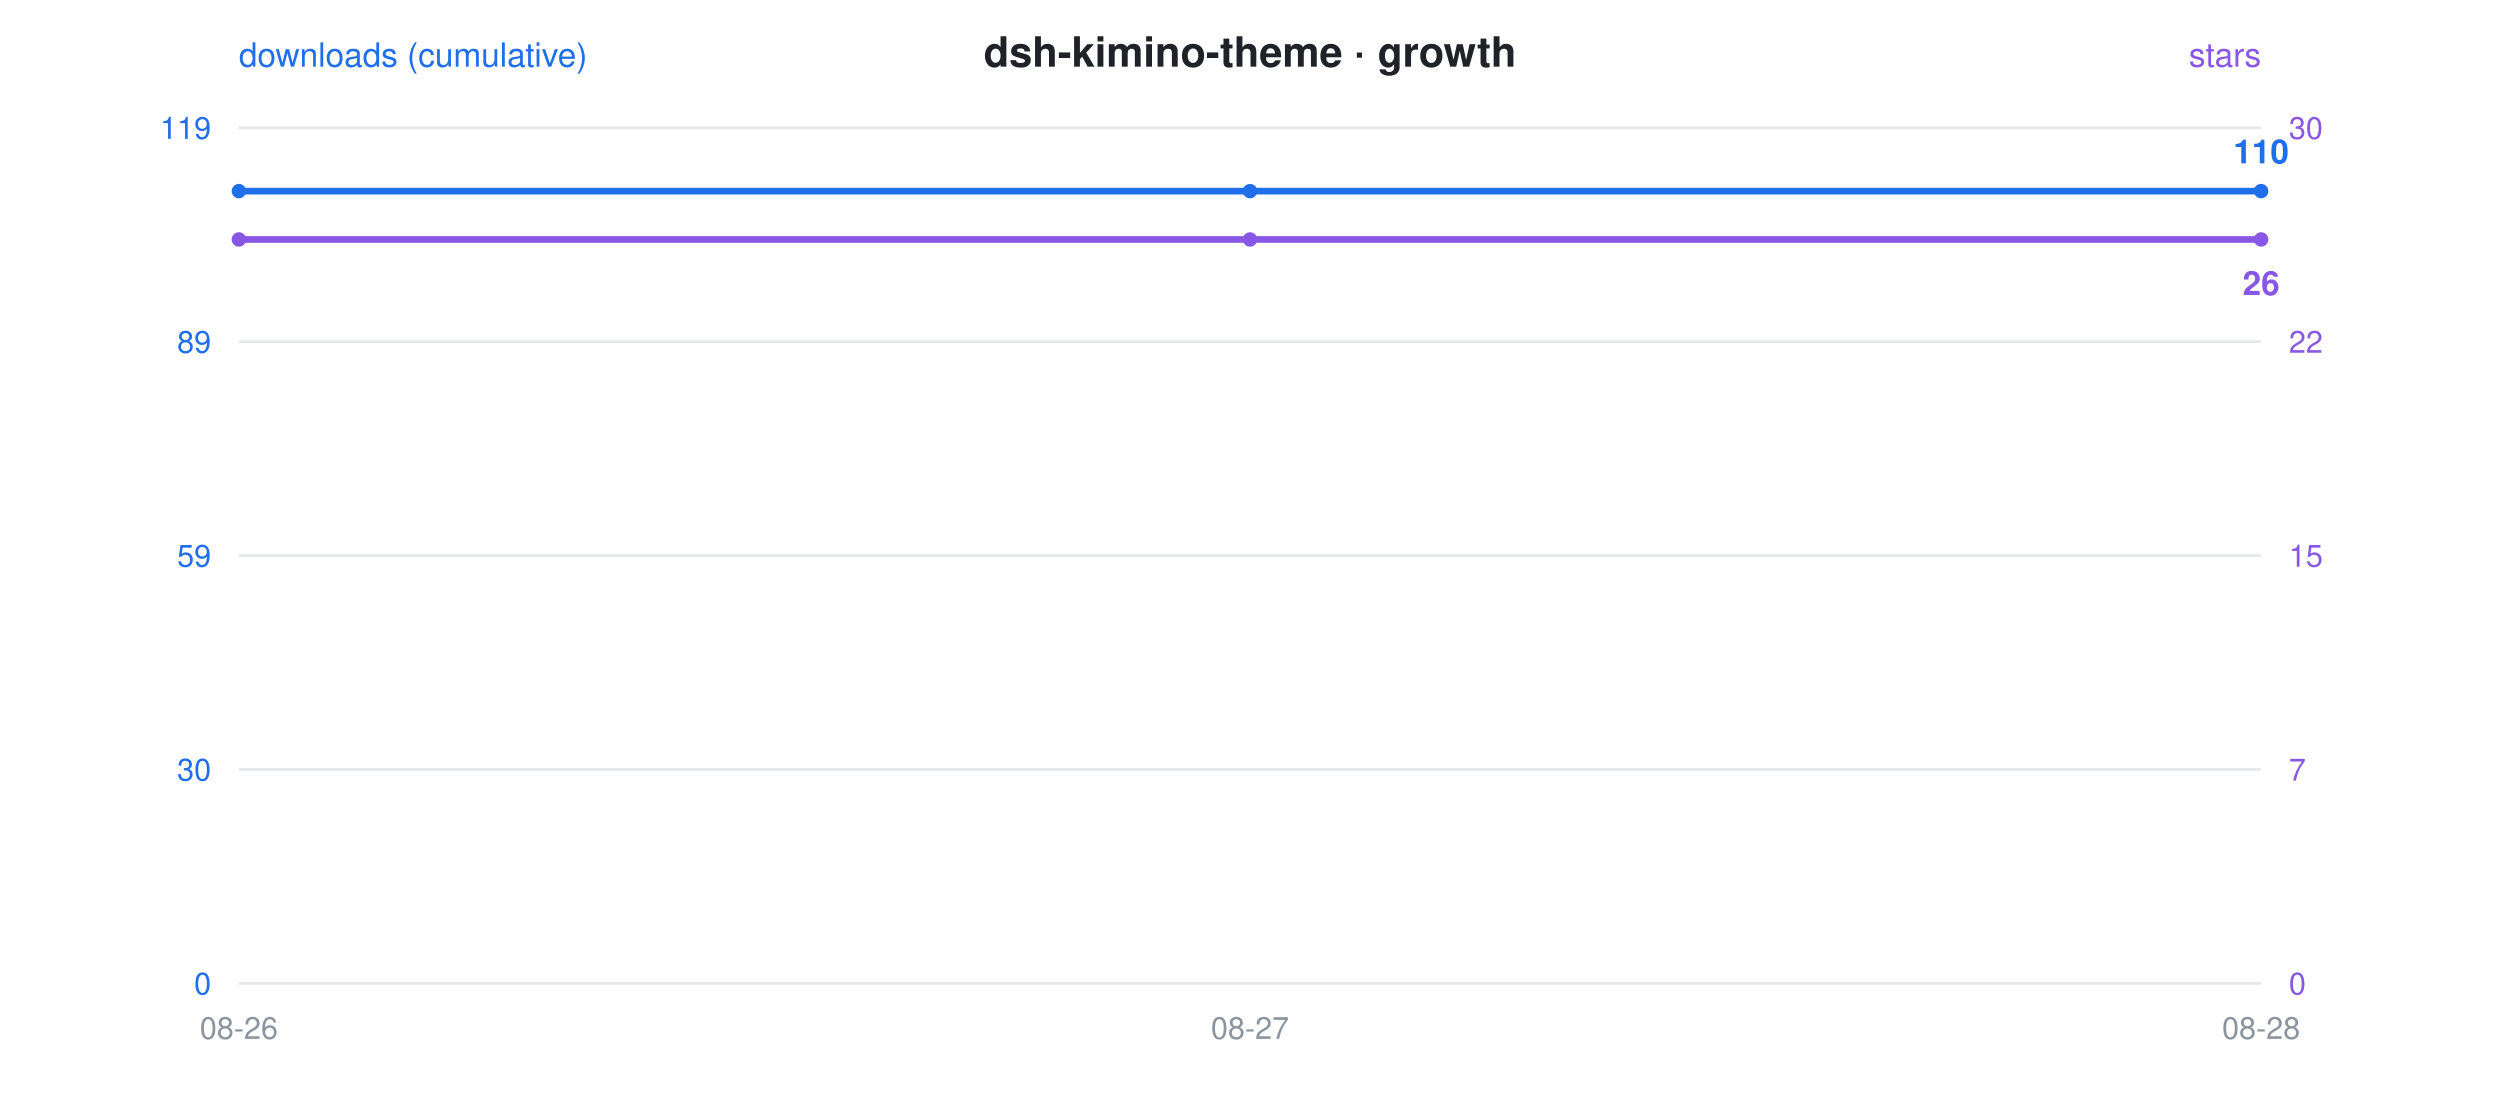
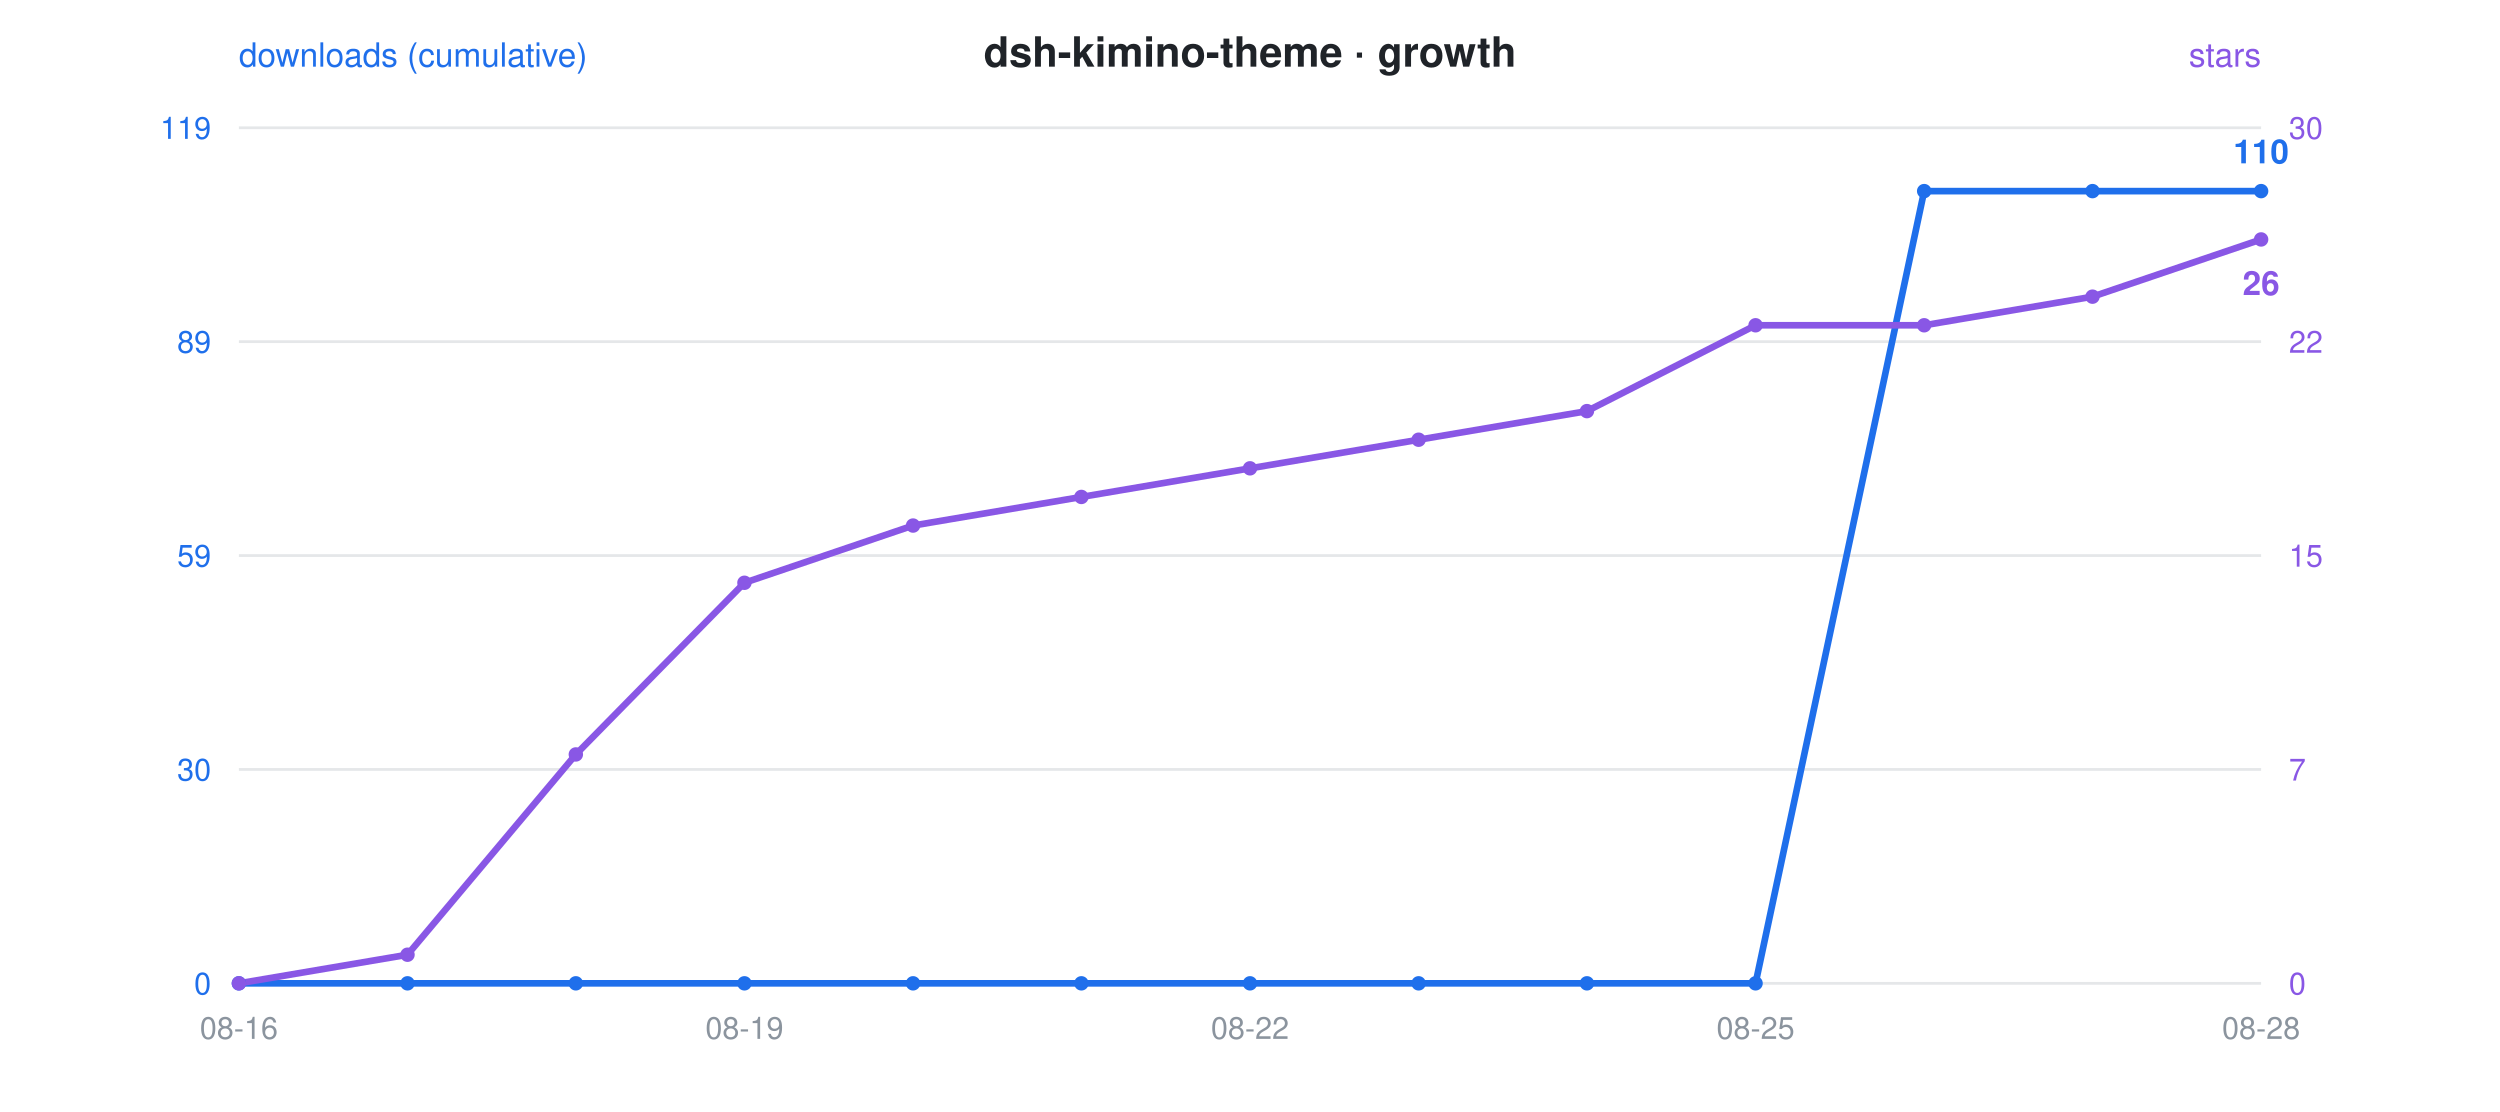
<svg xmlns="http://www.w3.org/2000/svg" viewBox="0 0 900 400" font-family="-apple-system,Segoe UI,Helvetica,Arial,sans-serif">
  <rect width="900" height="400" fill="rgba(0,0,0,0)" rx="12" />
  <text x="450" y="24" text-anchor="middle" font-size="15" font-weight="600" fill="#1f2328">dsh-kimino-theme · growth</text>
  <circle cx="300" cy="24" r="0" />
  <text x="86" y="24" font-size="12" fill="#1f6feb">downloads (cumulative)</text>
  <text x="814" y="24" text-anchor="end" font-size="12" fill="#8957e5">stars</text>
  <line x1="86" y1="46" x2="814" y2="46" stroke="#8b949e" stroke-opacity="0.22" stroke-width="1" />
  <text x="76" y="50" text-anchor="end" font-size="11" fill="#1f6feb">119</text>
  <text x="824" y="50" text-anchor="start" font-size="11" fill="#8957e5">30</text>
  <line x1="86" y1="123" x2="814" y2="123" stroke="#8b949e" stroke-opacity="0.22" stroke-width="1" />
  <text x="76" y="127" text-anchor="end" font-size="11" fill="#1f6feb">89</text>
  <text x="824" y="127" text-anchor="start" font-size="11" fill="#8957e5">22</text>
  <line x1="86" y1="200" x2="814" y2="200" stroke="#8b949e" stroke-opacity="0.22" stroke-width="1" />
  <text x="76" y="204" text-anchor="end" font-size="11" fill="#1f6feb">59</text>
  <text x="824" y="204" text-anchor="start" font-size="11" fill="#8957e5">15</text>
  <line x1="86" y1="277" x2="814" y2="277" stroke="#8b949e" stroke-opacity="0.22" stroke-width="1" />
  <text x="76" y="281" text-anchor="end" font-size="11" fill="#1f6feb">30</text>
  <text x="824" y="281" text-anchor="start" font-size="11" fill="#8957e5">7</text>
  <line x1="86" y1="354" x2="814" y2="354" stroke="#8b949e" stroke-opacity="0.22" stroke-width="1" />
  <text x="76" y="358" text-anchor="end" font-size="11" fill="#1f6feb">0</text>
  <text x="824" y="358" text-anchor="start" font-size="11" fill="#8957e5">0</text>
-   <text x="86.0" y="374" text-anchor="middle" font-size="11" fill="#8b949e">08-26</text>
-   <text x="450.0" y="374" text-anchor="middle" font-size="11" fill="#8b949e">08-27</text>
+   <text x="86.0" y="374" text-anchor="middle" font-size="11" fill="#8b949e">08-16</text>
+   <text x="268.0" y="374" text-anchor="middle" font-size="11" fill="#8b949e">08-19</text>
+   <text x="450.0" y="374" text-anchor="middle" font-size="11" fill="#8b949e">08-22</text>
+   <text x="632.0" y="374" text-anchor="middle" font-size="11" fill="#8b949e">08-25</text>
  <text x="814.0" y="374" text-anchor="middle" font-size="11" fill="#8b949e">08-28</text>
-   <polyline points="86.0,68.8 450.0,68.8 814.0,68.8" fill="none" stroke="#1f6feb" stroke-width="2.4" stroke-linejoin="round" stroke-linecap="round" />
-   <polyline points="86.0,86.2 450.0,86.2 814.0,86.2" fill="none" stroke="#8957e5" stroke-width="2.4" stroke-linejoin="round" stroke-linecap="round" stroke-dasharray="1 0" />
-   <circle cx="86.0" cy="68.8" r="2.6" fill="#1f6feb" />
-   <circle cx="86.0" cy="86.2" r="2.6" fill="#8957e5" />
-   <circle cx="450.0" cy="68.8" r="2.6" fill="#1f6feb" />
-   <circle cx="450.0" cy="86.2" r="2.6" fill="#8957e5" />
+   <polyline points="86.0,354.0 146.7,354.0 207.3,354.0 268.0,354.0 328.7,354.0 389.3,354.0 450.0,354.0 510.7,354.0 571.3,354.0 632.0,354.0 692.7,68.8 753.3,68.8 814.0,68.8" fill="none" stroke="#1f6feb" stroke-width="2.4" stroke-linejoin="round" stroke-linecap="round" />
+   <polyline points="86.0,354.0 146.7,343.7 207.3,271.6 268.0,209.8 328.7,189.2 389.3,178.9 450.0,168.6 510.7,158.3 571.3,148.0 632.0,117.1 692.7,117.1 753.3,106.8 814.0,86.2" fill="none" stroke="#8957e5" stroke-width="2.4" stroke-linejoin="round" stroke-linecap="round" stroke-dasharray="1 0" />
+   <circle cx="86.0" cy="354.0" r="2.6" fill="#1f6feb" />
+   <circle cx="86.0" cy="354.0" r="2.6" fill="#8957e5" />
+   <circle cx="146.7" cy="354.0" r="2.6" fill="#1f6feb" />
+   <circle cx="146.7" cy="343.7" r="2.6" fill="#8957e5" />
+   <circle cx="207.3" cy="354.0" r="2.6" fill="#1f6feb" />
+   <circle cx="207.3" cy="271.6" r="2.6" fill="#8957e5" />
+   <circle cx="268.0" cy="354.0" r="2.6" fill="#1f6feb" />
+   <circle cx="268.0" cy="209.8" r="2.6" fill="#8957e5" />
+   <circle cx="328.7" cy="354.0" r="2.6" fill="#1f6feb" />
+   <circle cx="328.7" cy="189.2" r="2.6" fill="#8957e5" />
+   <circle cx="389.3" cy="354.0" r="2.6" fill="#1f6feb" />
+   <circle cx="389.3" cy="178.9" r="2.6" fill="#8957e5" />
+   <circle cx="450.0" cy="354.0" r="2.6" fill="#1f6feb" />
+   <circle cx="450.0" cy="168.6" r="2.6" fill="#8957e5" />
+   <circle cx="510.7" cy="354.0" r="2.6" fill="#1f6feb" />
+   <circle cx="510.7" cy="158.3" r="2.6" fill="#8957e5" />
+   <circle cx="571.3" cy="354.0" r="2.6" fill="#1f6feb" />
+   <circle cx="571.3" cy="148.0" r="2.6" fill="#8957e5" />
+   <circle cx="632.0" cy="354.0" r="2.6" fill="#1f6feb" />
+   <circle cx="632.0" cy="117.1" r="2.6" fill="#8957e5" />
+   <circle cx="692.7" cy="68.8" r="2.6" fill="#1f6feb" />
+   <circle cx="692.7" cy="117.1" r="2.6" fill="#8957e5" />
+   <circle cx="753.3" cy="68.8" r="2.6" fill="#1f6feb" />
+   <circle cx="753.3" cy="106.8" r="2.6" fill="#8957e5" />
  <circle cx="814.0" cy="68.8" r="2.6" fill="#1f6feb" />
  <circle cx="814.0" cy="86.2" r="2.6" fill="#8957e5" />
  <text x="814.0" y="58.8" text-anchor="middle" font-size="12" font-weight="600" fill="#1f6feb">110</text>
  <text x="814.0" y="106.2" text-anchor="middle" font-size="12" font-weight="600" fill="#8957e5">26</text>
</svg>
